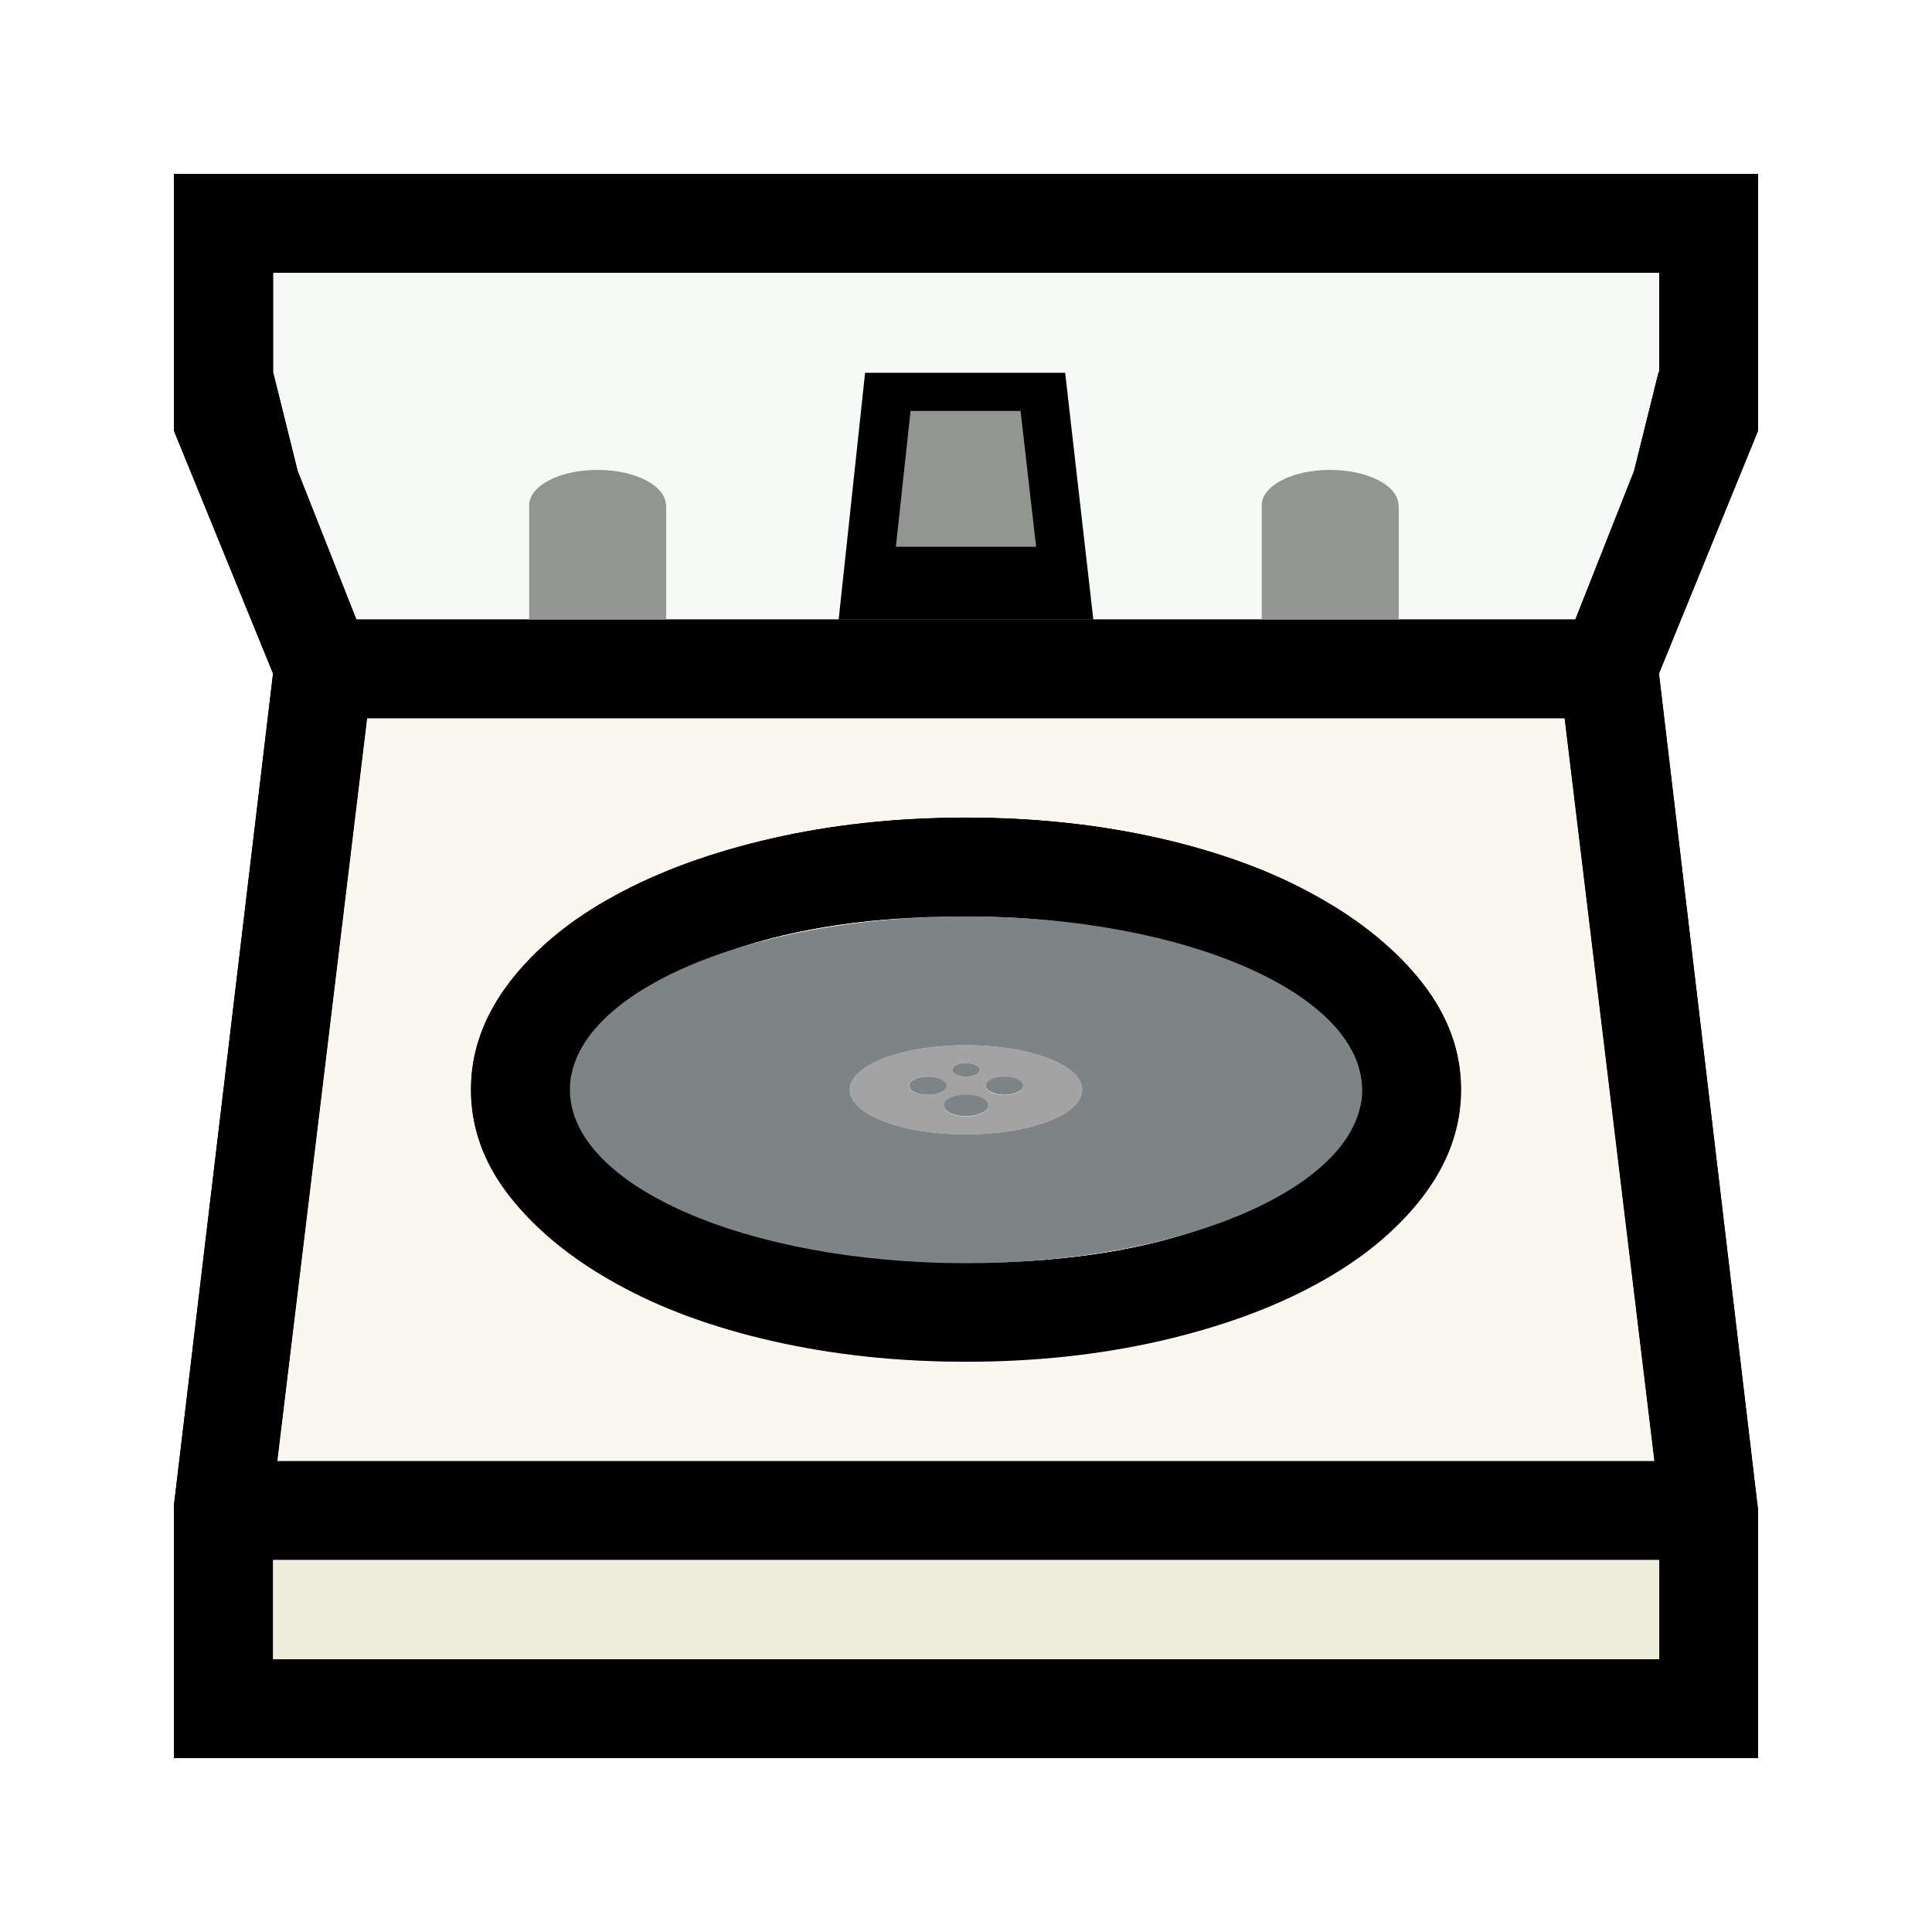
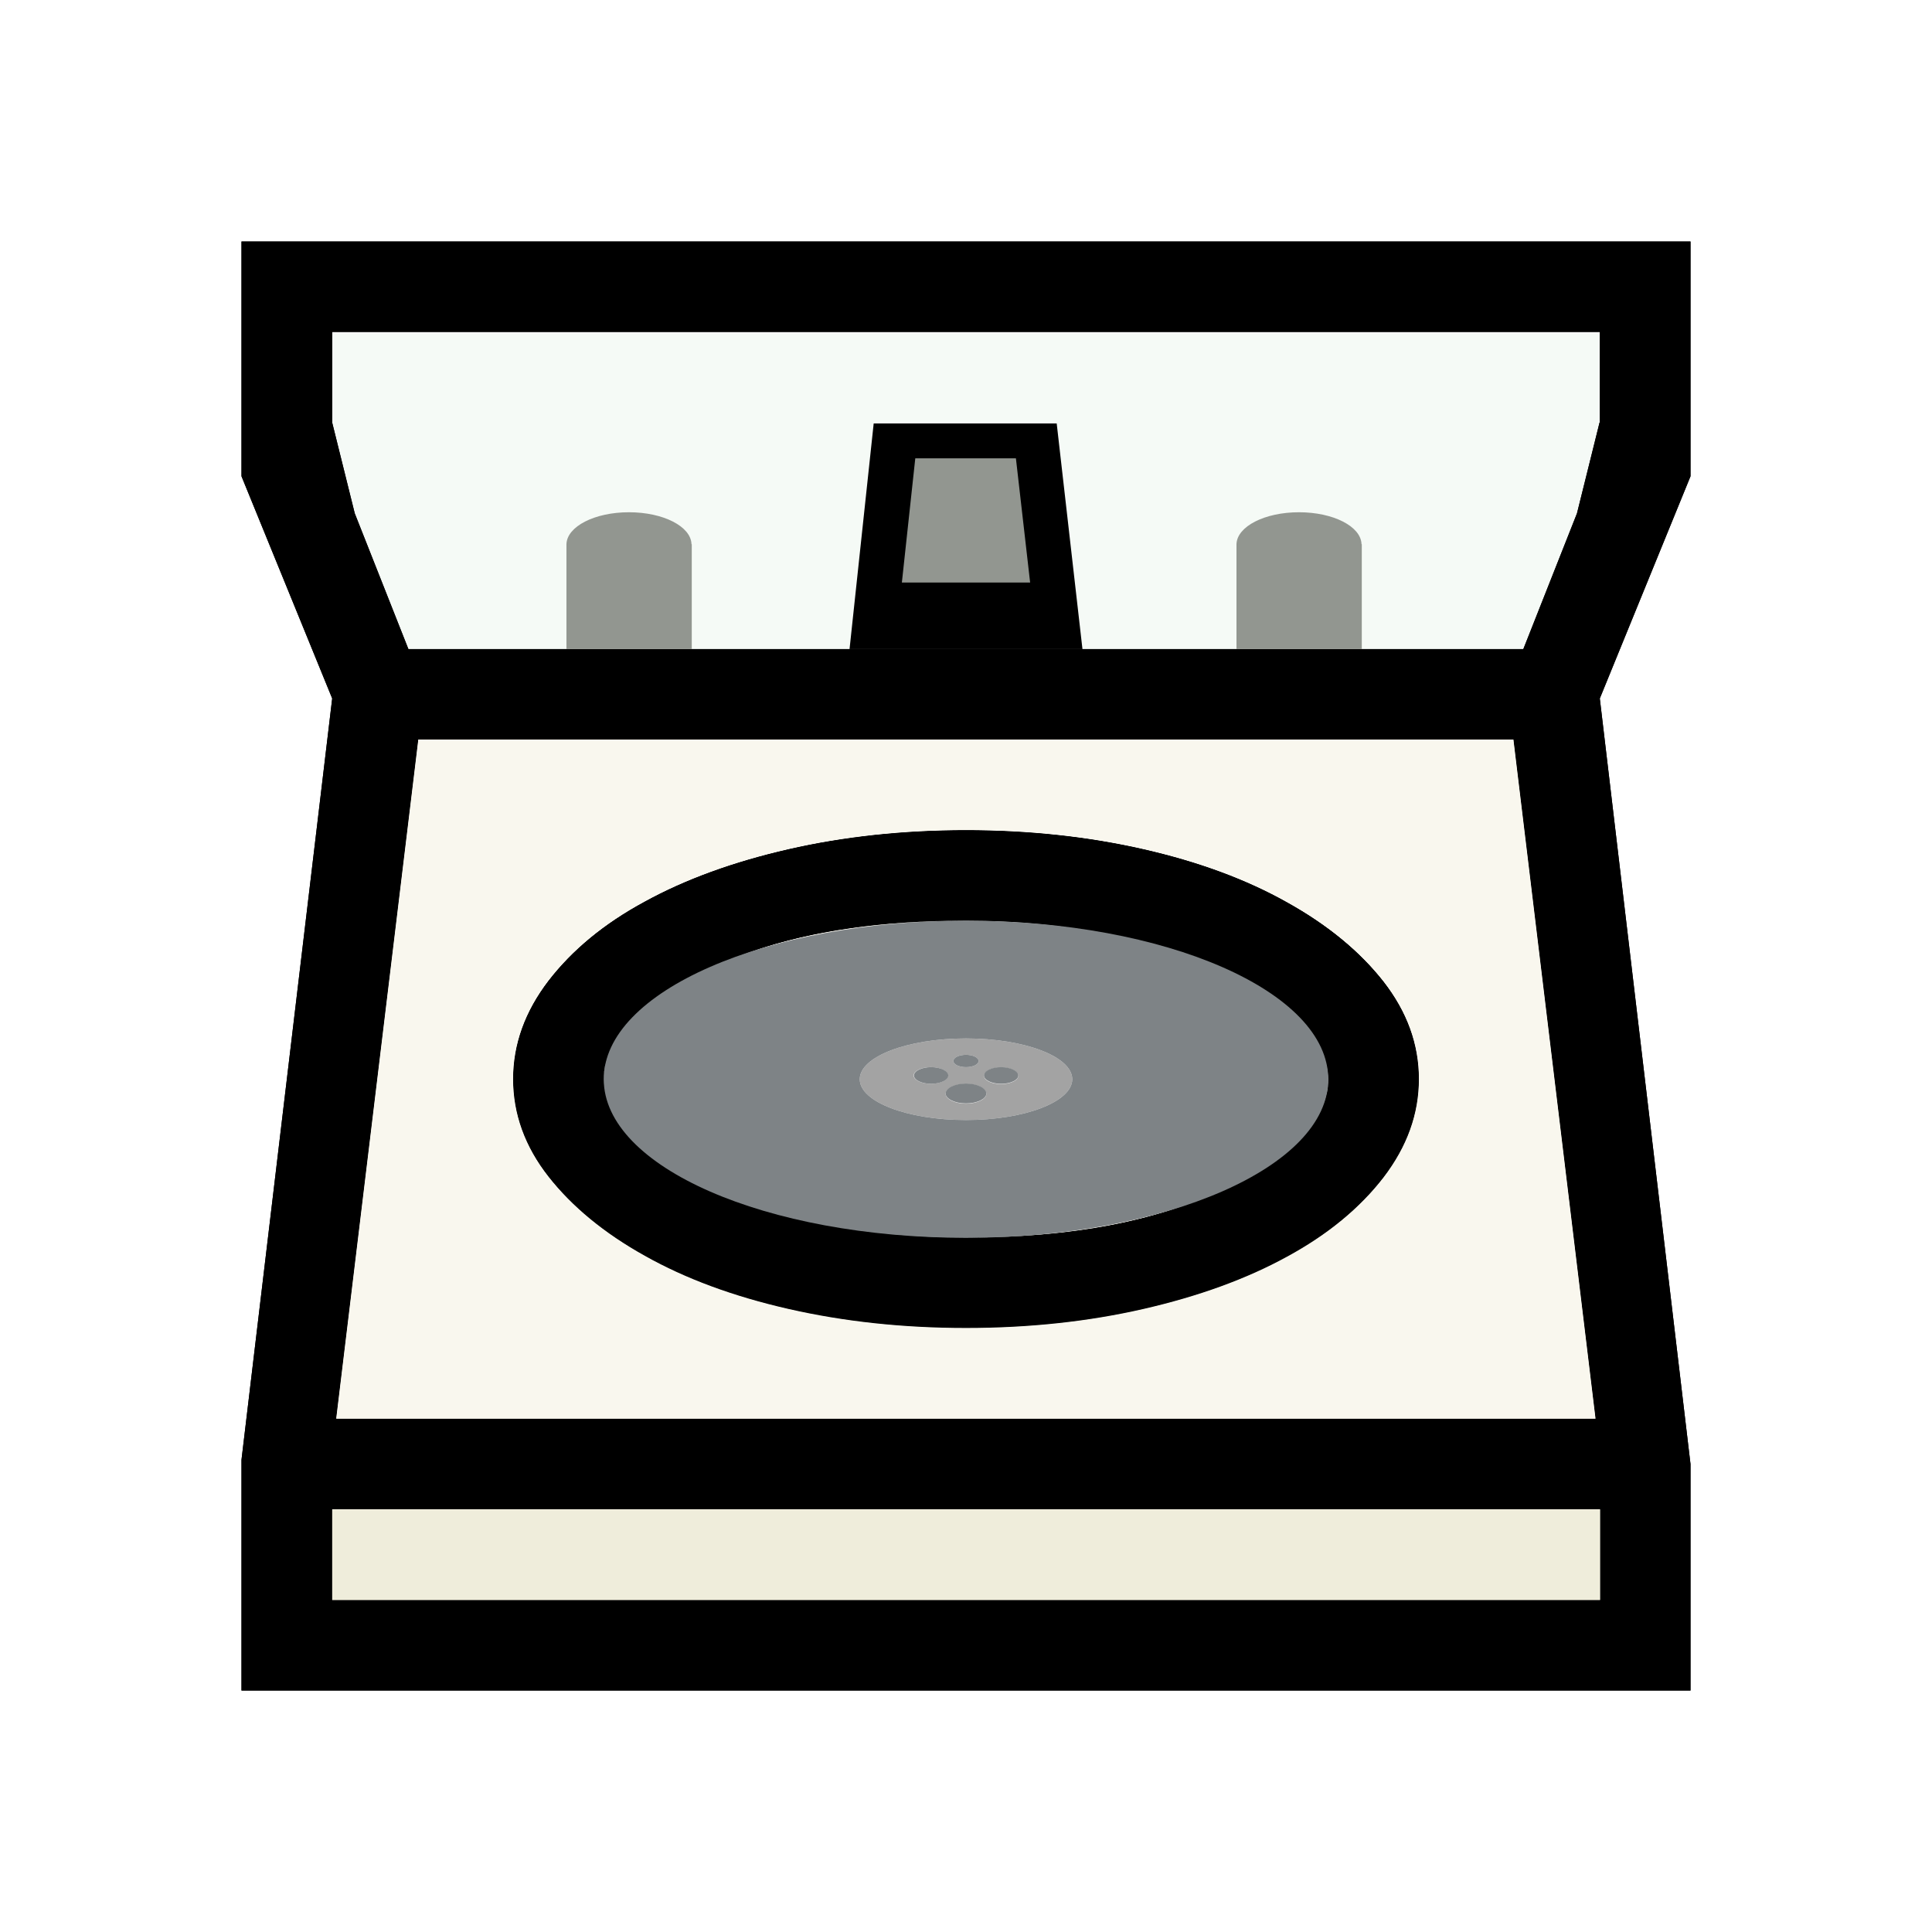
- <svg xmlns="http://www.w3.org/2000/svg" version="1.1" viewBox="12.673 12.193 65.854 65.854">
+ <svg xmlns="http://www.w3.org/2000/svg" id="wikisink-off" viewBox="0 0 72 72">
  <defs>
    <style>
-       
- 
-       
- 
-       
- 
-       
- 
-       
- 
-       
- 
-       
- 
-       
- 
-       
- 
-       
- 
-       
- 
-       
- 
-       
- 
-       
- 
-       
- 
-       
- 
-       
- 
-       
- 
-       
- 
-       
- 
-       
- 
-       
- 
-       
- 
-       
- 
-       
- 
-       
- 
-       
- 
-       
- 
-       
- 
-       
- 
-       .st30 {
+       .cls-1 {
        fill: #7e8386;
      }

-       
- 
-       
- 
-       .st33 {
+       .cls-2 {
        fill: #f9f7ee;
      }

-       
- 
-       
- 
-       
- 
-       
- 
-       
- 
-       .st39 {
+       .cls-3 {
        fill: #f5faf6;
      }

-       
- 
-       
- 
-       .st42 {
+       .cls-4 {
        fill: #efeddb;
      }

-       
- 
-       
- 
-       
- 
-       
- 
-       
- 
-       
- 
-       
- 
-       .st50 {
+       .cls-5 {
        opacity: .36;
      }

-       
- 
-       
- 
-       
- 
-       
- 
-       .st55 {
+       .cls-6 {
        fill: #929690;
      }
- 
-       
- 
-       
    </style>
-     <linearGradient id="linear-gradient1" x1="65.97" y1="43.11" x2="56.1" y2="43.11" gradientUnits="userSpaceOnUse">
-       <stop offset="0" stop-color="#000" />
-       <stop offset="1" stop-color="#fff" />
-     </linearGradient>
-     <linearGradient id="linear-gradient16" x1="49.52" y1="45.13" x2="54.16" y2="45.13" gradientUnits="userSpaceOnUse">
-       <stop offset="0" stop-color="#2c9f65" />
-       <stop offset=".17" stop-color="#2b9f69" />
-       <stop offset=".35" stop-color="#28a175" />
-       <stop offset=".53" stop-color="#25a489" />
-       <stop offset=".7" stop-color="#1fa8a6" />
-       <stop offset=".88" stop-color="#19adca" />
-       <stop offset="1" stop-color="#14b1e7" />
-     </linearGradient>
-     <linearGradient id="linear-gradient18" x1="20.87" y1="45.09" x2="59.87" y2="45.09" gradientUnits="userSpaceOnUse">
-       <stop offset="0" stop-color="#fff56d" stop-opacity="0" />
-       <stop offset=".06" stop-color="#fff56d" stop-opacity=".15" />
-       <stop offset=".16" stop-color="#fff56d" stop-opacity=".35" />
-       <stop offset=".26" stop-color="#fff56d" stop-opacity=".52" />
-       <stop offset=".37" stop-color="#fff56d" stop-opacity=".67" />
-       <stop offset=".47" stop-color="#fff56d" stop-opacity=".79" />
-       <stop offset=".59" stop-color="#fff56d" stop-opacity=".88" />
-       <stop offset=".71" stop-color="#fff56d" stop-opacity=".95" />
-       <stop offset=".84" stop-color="#fff56d" stop-opacity=".99" />
-       <stop offset="1" stop-color="#fff56d" />
-     </linearGradient>
  </defs>
-   <g id="wikisink-off">
-     <polygon class="st39" points="22.82 28.24 24.82 33.31 66.38 33.31 68.38 28.24 69.23 24.87 69.23 21.53 21.98 21.53 21.98 24.87 22.82 28.24" />
-     <path d="M18.6,18.12h54v8.75l-3.38,8.28,3.38,28.53v8.44H18.6v-8.6l3.38-28.37-3.38-8.28v-8.75ZM69.23,24.87v-3.38H21.98v3.38l.84,3.38,2,5.06h41.55l2-5.06.84-3.38ZM21.98,68.74h47.25v-3.38H21.98v3.38ZM66.01,36.68H25.19l-3.06,25.31h46.93l-3.06-25.31ZM45.6,40.06c2.35,0,4.56.24,6.62.71s3.84,1.13,5.35,1.98c1.51.84,2.71,1.83,3.59,2.95.88,1.13,1.32,2.34,1.32,3.64s-.44,2.52-1.32,3.67c-.88,1.14-2.08,2.13-3.59,2.95-1.51.83-3.3,1.48-5.35,1.95s-4.26.71-6.62.71-4.56-.24-6.62-.71-3.84-1.13-5.35-1.98c-1.51-.84-2.71-1.83-3.59-2.95-.88-1.12-1.32-2.34-1.32-3.64s.44-2.52,1.32-3.67c.88-1.14,2.07-2.13,3.59-2.95,1.51-.83,3.3-1.48,5.35-1.95s4.26-.71,6.62-.71ZM45.6,55.24c3.97,0,7.22-.62,9.73-1.87,2.51-1.25,3.77-2.59,3.77-4.03,0-.67-.33-1.35-1-2.06-.67-.7-1.6-1.34-2.79-1.9-1.2-.56-2.62-1.03-4.27-1.4-1.65-.37-3.46-.55-5.43-.55-3.97,0-7.22.62-9.73,1.87-2.51,1.25-3.77,2.59-3.77,4.03,0,.67.33,1.35,1,2.06.67.7,1.6,1.34,2.79,1.9,1.19.56,2.62,1.03,4.27,1.4,1.65.37,3.46.55,5.43.55Z" />
-     <path d="M18.6,18.12h54v8.75l-3.38,8.28,3.38,28.53v8.44H18.6v-8.6l3.38-28.37-3.38-8.28v-8.75ZM69.23,24.87v-3.38H21.98v3.38l.84,3.38,2,5.06h41.55l2-5.06.84-3.38ZM21.98,68.74h47.25v-3.38H21.98v3.38ZM66.01,36.68H25.19l-3.06,25.31h46.93l-3.06-25.31ZM45.6,40.06c2.35,0,4.56.24,6.62.71s3.84,1.13,5.35,1.98c1.51.84,2.71,1.83,3.59,2.95.88,1.13,1.32,2.34,1.32,3.64s-.44,2.52-1.32,3.67c-.88,1.14-2.08,2.13-3.59,2.95-1.51.83-3.3,1.48-5.35,1.95s-4.26.71-6.62.71-4.56-.24-6.62-.71-3.84-1.13-5.35-1.98c-1.51-.84-2.71-1.83-3.59-2.95-.88-1.12-1.32-2.34-1.32-3.64s.44-2.52,1.32-3.67c.88-1.14,2.07-2.13,3.59-2.95,1.51-.83,3.3-1.48,5.35-1.95s4.26-.71,6.62-.71ZM45.6,55.24c3.97,0,7.22-.62,9.73-1.87,2.51-1.25,3.77-2.59,3.77-4.03,0-.67-.33-1.35-1-2.06-.67-.7-1.6-1.34-2.79-1.9-1.2-.56-2.62-1.03-4.27-1.4-1.65-.37-3.46-.55-5.43-.55-3.97,0-7.22.62-9.73,1.87-2.51,1.25-3.77,2.59-3.77,4.03,0,.67.33,1.35,1,2.06.67.7,1.6,1.34,2.79,1.9,1.19.56,2.62,1.03,4.27,1.4,1.65.37,3.46.55,5.43.55Z" />
-     <rect class="st42" x="21.98" y="65.37" width="47.25" height="3.38" />
-     <g>
-       <path class="st33" d="M32.1,49.34c0-.19.03-.37.06-.55-.04.18-.06.36-.06.55Z" />
-       <path class="st33" d="M45.6,43.43c-3.08,0-5.71.38-7.91,1.13,2.23-.71,4.95-1.13,7.91-1.13Z" />
-       <path class="st33" d="M44.16,55.21s-.04,0-.06,0c.02,0,.04,0,.06,0Z" />
-       <path class="st33" d="M66.01,36.68H25.19l-3.06,25.31h46.93l-3.06-25.31ZM61.16,53c-.88,1.14-2.08,2.13-3.59,2.95-1.51.83-3.3,1.48-5.35,1.95s-4.26.71-6.62.71-4.56-.24-6.62-.71-3.84-1.13-5.35-1.98c-1.51-.84-2.71-1.83-3.59-2.95-.88-1.12-1.32-2.34-1.32-3.64s.44-2.52,1.32-3.67c.88-1.14,2.07-2.13,3.59-2.95,1.51-.83,3.3-1.48,5.35-1.95s4.26-.71,6.62-.71,4.56.24,6.62.71,3.84,1.13,5.35,1.98c1.51.84,2.71,1.83,3.59,2.95.88,1.13,1.32,2.34,1.32,3.64s-.44,2.52-1.32,3.67Z" />
-       <path class="st33" d="M45.6,55.24c3.08,0,5.72-.38,7.92-1.13-2.23.71-4.96,1.13-7.92,1.13Z" />
-       <path class="st33" d="M47.04,43.47s.03,0,.05,0c-.02,0-.03,0-.05,0Z" />
-       <path class="st33" d="M59.1,49.34c0,.19-.03.37-.06.55.04-.18.06-.36.06-.55Z" />
-     </g>
-     <polygon points="49.94 33.31 41.26 33.31 42.16 24.9 48.98 24.9 49.94 33.31" />
-     <path class="st50" d="M45.6,47.82c-2.19,0-3.96.68-3.96,1.52s1.77,1.52,3.96,1.52,3.96-.68,3.96-1.52-1.77-1.52-3.96-1.52ZM45.6,48.43c.26,0,.47.1.47.23s-.21.23-.47.23-.47-.1-.47-.23.21-.23.47-.23ZM43.65,49.2c0-.17.29-.31.64-.31s.64.14.64.31-.29.31-.64.31-.64-.14-.64-.31ZM45.6,50.25c-.42,0-.76-.17-.76-.37s.34-.37.76-.37.76.17.76.37-.34.37-.76.37ZM46.91,49.52c-.36,0-.64-.14-.64-.31s.29-.31.64-.31.64.14.64.31-.29.31-.64.31Z" />
-     <g>
-       <path class="st30" d="M45.6,49.5c-.42,0-.76.17-.76.37s.34.37.76.37.76-.17.76-.37-.34-.37-.76-.37Z" />
-       <path class="st30" d="M44.94,49.2c0-.17-.29-.31-.64-.31s-.64.14-.64.31.29.31.64.31.64-.14.64-.31Z" />
-       <path class="st30" d="M45.6,48.89c.26,0,.47-.1.47-.23s-.21-.23-.47-.23-.47.1-.47.23.21.23.47.23Z" />
-       <path class="st30" d="M46.91,48.89c-.36,0-.64.14-.64.31s.29.31.64.31.64-.14.64-.31-.29-.31-.64-.31Z" />
-       <path class="st30" d="M45.6,43.43c-7.46,0-13.5,2.64-13.5,5.91s6.04,5.91,13.5,5.91,13.5-2.64,13.5-5.91-6.04-5.91-13.5-5.91ZM45.6,50.86c-2.19,0-3.96-.68-3.96-1.52s1.77-1.52,3.96-1.52,3.96.68,3.96,1.52-1.77,1.52-3.96,1.52Z" />
-     </g>
-     <polygon class="st55" points="47.99 30.83 43.21 30.83 43.71 26.2 47.46 26.2 47.99 30.83" />
-     <path class="st55" d="M35.37,29.4c-.02-.66-1.05-1.19-2.33-1.19s-2.31.53-2.33,1.19h0v3.91h4.67v-3.91h0Z" />
-     <path class="st55" d="M60.34,29.4c-.02-.66-1.05-1.19-2.33-1.19s-2.31.53-2.33,1.19h0v3.91h4.67v-3.91h0Z" />
+   <polygon class="cls-3" points="13.22 19.12 15.22 24.19 56.78 24.19 58.78 19.12 59.62 15.75 59.62 12.41 12.38 12.41 12.38 15.75 13.22 19.12" />
+   <path d="M9,9h54v8.75l-3.38,8.28,3.38,28.53v8.44H9v-8.6l3.38-28.37-3.38-8.28v-8.75ZM59.62,15.75v-3.38H12.38v3.38l.84,3.38,2,5.06h41.55l2-5.06.84-3.38ZM12.38,59.62h47.25v-3.38H12.38v3.38ZM56.41,27.56H15.59l-3.06,25.31h46.93l-3.06-25.31ZM36,30.94c2.35,0,4.56.24,6.62.71s3.84,1.13,5.35,1.98c1.51.84,2.71,1.83,3.59,2.95.88,1.13,1.32,2.34,1.32,3.64s-.44,2.52-1.32,3.67c-.88,1.14-2.08,2.13-3.59,2.95-1.51.83-3.3,1.48-5.35,1.95s-4.26.71-6.62.71-4.56-.24-6.62-.71-3.84-1.13-5.35-1.98c-1.51-.84-2.71-1.83-3.59-2.95-.88-1.12-1.32-2.34-1.32-3.64s.44-2.52,1.32-3.67c.88-1.14,2.07-2.13,3.59-2.95,1.51-.83,3.3-1.48,5.35-1.95s4.26-.71,6.62-.71ZM36,46.12c3.97,0,7.22-.62,9.73-1.87,2.51-1.25,3.77-2.59,3.77-4.03,0-.67-.33-1.35-1-2.06-.67-.7-1.6-1.34-2.79-1.9-1.2-.56-2.62-1.03-4.27-1.4-1.65-.37-3.46-.55-5.43-.55-3.97,0-7.22.62-9.73,1.87-2.51,1.25-3.77,2.59-3.77,4.03,0,.67.33,1.35,1,2.06.67.7,1.6,1.34,2.79,1.9,1.19.56,2.62,1.03,4.27,1.4,1.65.37,3.46.55,5.43.55Z" />
+   <path d="M9,9h54v8.75l-3.38,8.28,3.38,28.53v8.44H9v-8.6l3.38-28.37-3.38-8.28v-8.75ZM59.62,15.75v-3.38H12.38v3.38l.84,3.38,2,5.06h41.55l2-5.06.84-3.38ZM12.38,59.62h47.25v-3.38H12.38v3.38ZM56.41,27.56H15.59l-3.06,25.31h46.93l-3.06-25.31ZM36,30.94c2.35,0,4.56.24,6.62.71s3.84,1.13,5.35,1.98c1.51.84,2.71,1.83,3.59,2.95.88,1.13,1.32,2.34,1.32,3.64s-.44,2.52-1.32,3.67c-.88,1.14-2.08,2.13-3.59,2.95-1.51.83-3.3,1.48-5.35,1.95s-4.26.71-6.62.71-4.56-.24-6.62-.71-3.84-1.13-5.35-1.98c-1.51-.84-2.71-1.83-3.59-2.95-.88-1.12-1.32-2.34-1.32-3.64s.44-2.52,1.32-3.67c.88-1.14,2.07-2.13,3.59-2.95,1.51-.83,3.3-1.48,5.35-1.95s4.26-.71,6.62-.71ZM36,46.12c3.97,0,7.22-.62,9.73-1.87,2.51-1.25,3.77-2.59,3.77-4.03,0-.67-.33-1.35-1-2.06-.67-.7-1.6-1.34-2.79-1.9-1.2-.56-2.62-1.03-4.27-1.4-1.65-.37-3.46-.55-5.43-.55-3.97,0-7.22.62-9.73,1.87-2.51,1.25-3.77,2.59-3.77,4.03,0,.67.33,1.35,1,2.06.67.7,1.6,1.34,2.79,1.9,1.19.56,2.62,1.03,4.27,1.4,1.65.37,3.46.55,5.43.55Z" />
+   <rect class="cls-4" x="12.38" y="56.25" width="47.25" height="3.38" />
+   <g>
+     <path class="cls-2" d="M22.5,40.22c0-.19.03-.37.06-.55-.04.18-.06.36-.06.55Z" />
+     <path class="cls-2" d="M36,34.31c-3.08,0-5.71.38-7.91,1.13,2.23-.71,4.95-1.13,7.91-1.13Z" />
+     <path class="cls-2" d="M34.56,46.09s-.04,0-.06,0c.02,0,.04,0,.06,0Z" />
+     <path class="cls-2" d="M56.41,27.56H15.59l-3.06,25.31h46.93l-3.06-25.31ZM51.56,43.88c-.88,1.14-2.08,2.13-3.59,2.95-1.51.83-3.3,1.48-5.35,1.95s-4.26.71-6.62.71-4.56-.24-6.62-.71-3.84-1.13-5.35-1.98c-1.51-.84-2.71-1.83-3.59-2.95-.88-1.12-1.32-2.34-1.32-3.64s.44-2.52,1.32-3.67c.88-1.14,2.07-2.13,3.59-2.95,1.51-.83,3.3-1.48,5.35-1.95s4.26-.71,6.62-.71,4.56.24,6.62.71,3.84,1.13,5.35,1.98c1.51.84,2.71,1.83,3.59,2.95.88,1.13,1.32,2.34,1.32,3.64s-.44,2.52-1.32,3.67Z" />
+     <path class="cls-2" d="M36,46.12c3.08,0,5.72-.38,7.92-1.13-2.23.71-4.96,1.13-7.92,1.13Z" />
+     <path class="cls-2" d="M37.44,34.35s.03,0,.05,0c-.02,0-.03,0-.05,0Z" />
+     <path class="cls-2" d="M49.5,40.22c0,.19-.03.37-.06.55.04-.18.06-.36.06-.55Z" />
  </g>
+   <polygon points="40.34 24.19 31.66 24.19 32.56 15.78 39.38 15.78 40.34 24.19" />
+   <path class="cls-5" d="M36,38.7c-2.19,0-3.96.68-3.96,1.52s1.77,1.52,3.96,1.52,3.96-.68,3.96-1.52-1.77-1.52-3.96-1.52ZM36,39.31c.26,0,.47.1.47.23s-.21.23-.47.23-.47-.1-.47-.23.21-.23.47-.23ZM34.05,40.08c0-.17.29-.31.64-.31s.64.14.64.31-.29.31-.64.31-.64-.14-.64-.31ZM36,41.13c-.42,0-.76-.17-.76-.37s.34-.37.76-.37.76.17.76.37-.34.37-.76.37ZM37.31,40.4c-.36,0-.64-.14-.64-.31s.29-.31.64-.31.64.14.64.31-.29.31-.64.31Z" />
+   <g>
+     <path class="cls-1" d="M36,40.38c-.42,0-.76.17-.76.37s.34.37.76.37.76-.17.76-.37-.34-.37-.76-.37Z" />
+     <path class="cls-1" d="M35.34,40.08c0-.17-.29-.31-.64-.31s-.64.14-.64.31.29.31.64.31.64-.14.64-.31Z" />
+     <path class="cls-1" d="M36,39.77c.26,0,.47-.1.47-.23s-.21-.23-.47-.23-.47.1-.47.23.21.23.47.23Z" />
+     <path class="cls-1" d="M37.31,39.77c-.36,0-.64.14-.64.31s.29.31.64.31.64-.14.64-.31-.29-.31-.64-.31Z" />
+     <path class="cls-1" d="M36,34.31c-7.46,0-13.5,2.64-13.5,5.91s6.04,5.91,13.5,5.91,13.5-2.64,13.5-5.91-6.04-5.91-13.5-5.91ZM36,41.74c-2.19,0-3.96-.68-3.96-1.52s1.77-1.52,3.96-1.52,3.96.68,3.96,1.52-1.77,1.52-3.96,1.52Z" />
+   </g>
+   <polygon class="cls-6" points="38.39 21.71 33.61 21.71 34.11 17.08 37.86 17.08 38.39 21.71" />
+   <path class="cls-6" d="M25.77,20.28c-.02-.66-1.05-1.19-2.33-1.19s-2.31.53-2.33,1.19h0v3.91h4.67v-3.91h0Z" />
+   <path class="cls-6" d="M50.74,20.28c-.02-.66-1.05-1.19-2.33-1.19s-2.31.53-2.33,1.19h0v3.91h4.67v-3.91h0Z" />
</svg>
